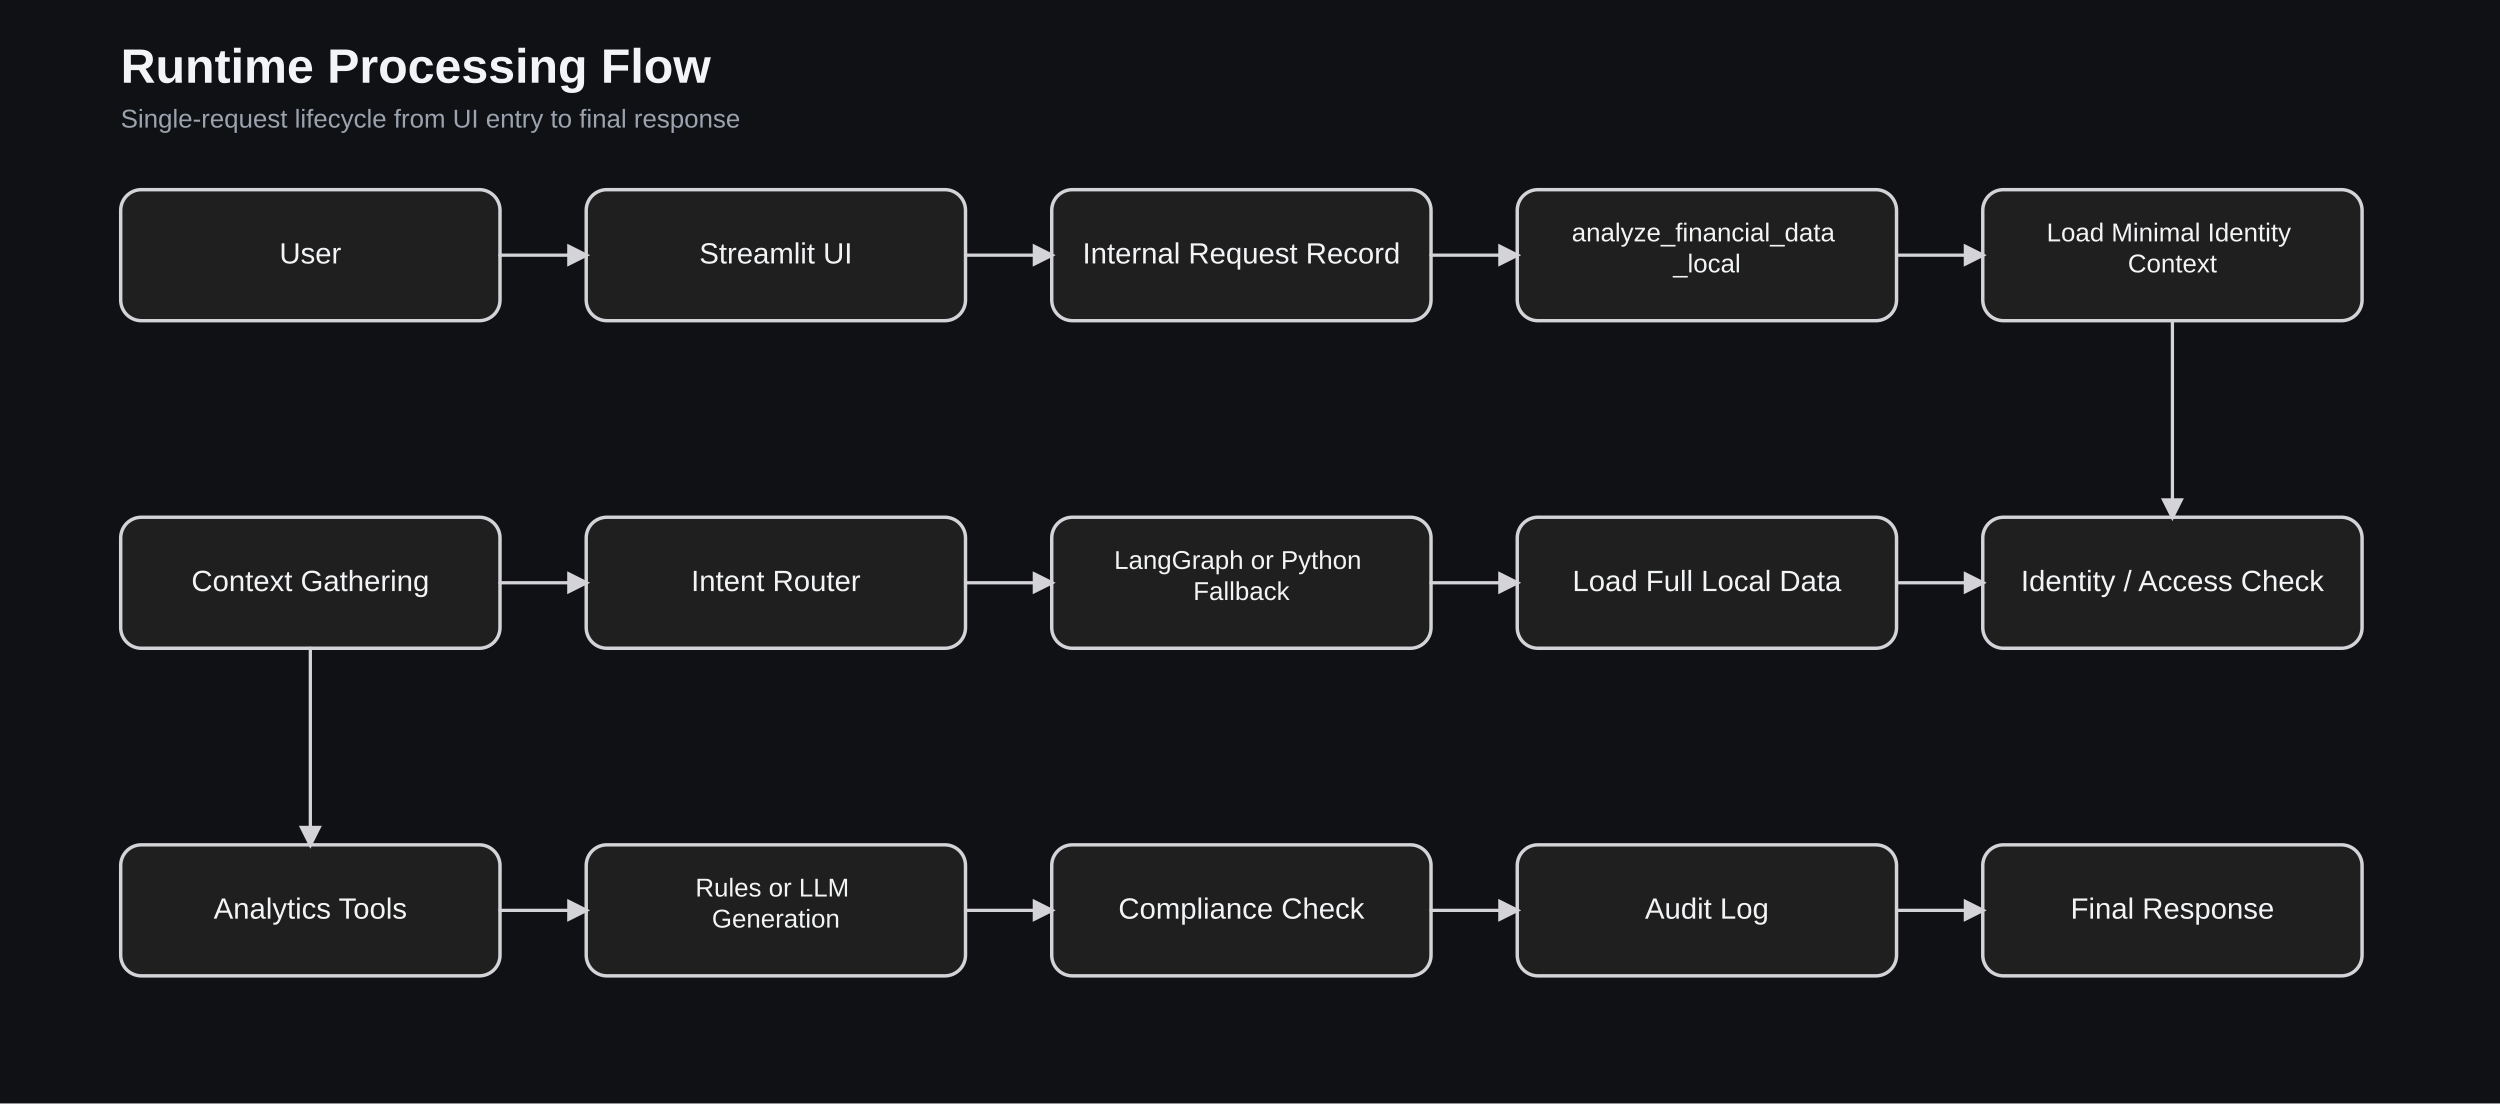
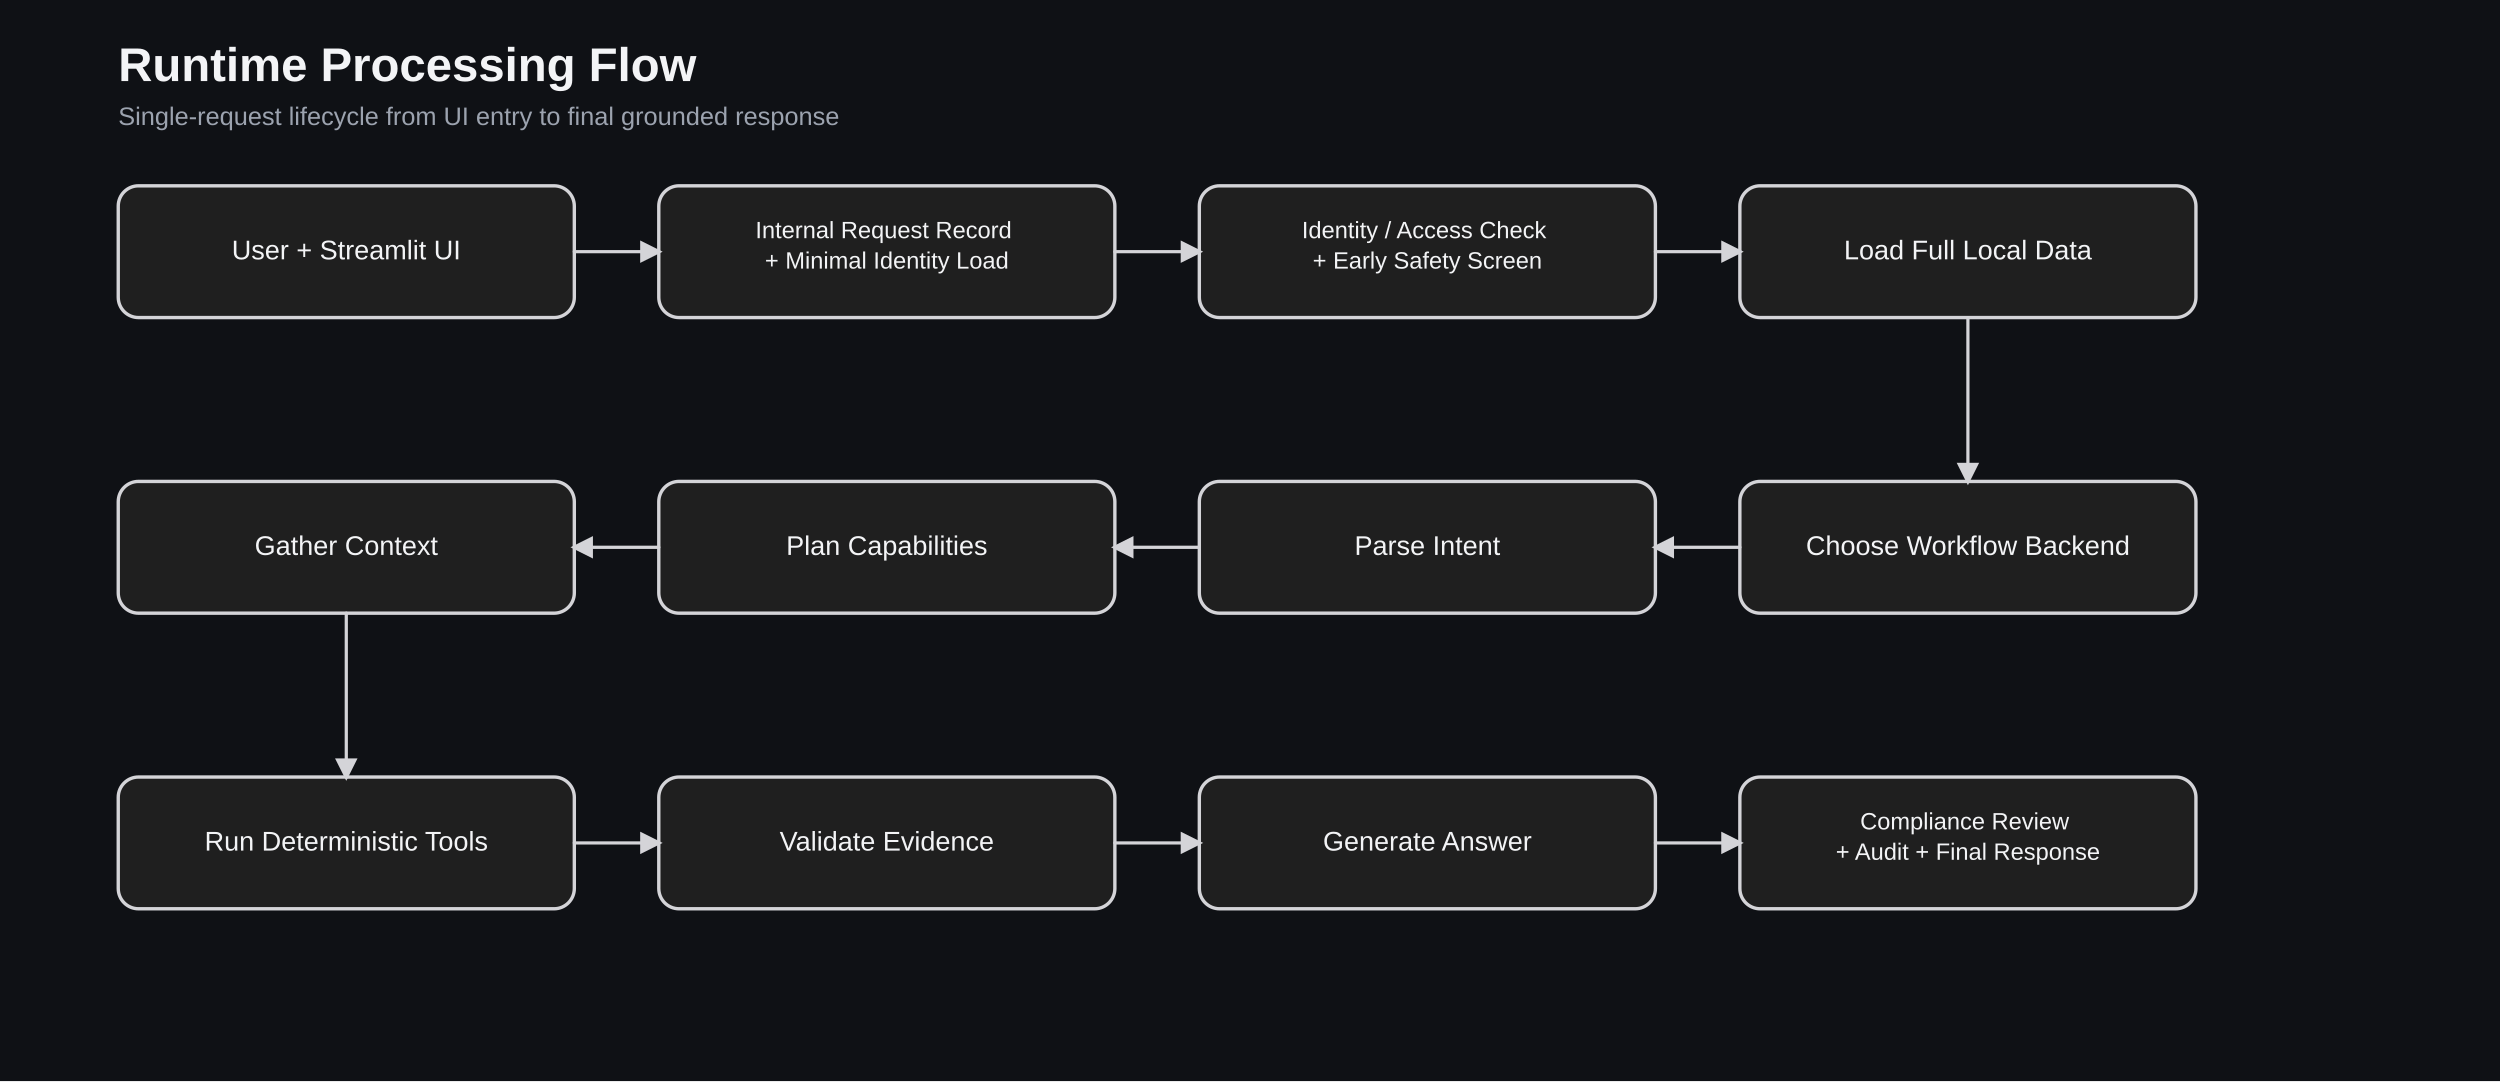
- <svg xmlns="http://www.w3.org/2000/svg" width="1450" height="640" viewBox="0 0 1450 640" role="img" aria-labelledby="title desc">
+ <svg xmlns="http://www.w3.org/2000/svg" width="1480" height="640" viewBox="0 0 1480 640" role="img" aria-labelledby="title desc">
  <defs>
    <style>
      .bg { fill: #0f1115; }
      .title { fill: #f3f4f6; font-family: Segoe UI, Arial, sans-serif; font-size: 28px; font-weight: 600; }
      .subtitle { fill: #9ca3af; font-family: Segoe UI, Arial, sans-serif; font-size: 15px; }
      .box { fill: #1f1f1f; stroke: #d4d4d8; stroke-width: 2; rx: 12; }
-       .text { fill: #f3f4f6; font-family: Segoe UI, Arial, sans-serif; font-size: 17px; text-anchor: middle; dominant-baseline: middle; }
-       .text-small { fill: #f3f4f6; font-family: Segoe UI, Arial, sans-serif; font-size: 15px; text-anchor: middle; }
+       .text { fill: #f3f4f6; font-family: Segoe UI, Arial, sans-serif; font-size: 16px; text-anchor: middle; dominant-baseline: middle; }
+       .text-small { fill: #f3f4f6; font-family: Segoe UI, Arial, sans-serif; font-size: 14px; text-anchor: middle; }
      .arrow { fill: none; stroke: #d4d4d8; stroke-width: 1.9; stroke-linecap: round; stroke-linejoin: round; marker-end: url(#arrowhead); }
    </style>
    <marker id="arrowhead" markerWidth="7" markerHeight="7" refX="5.8" refY="3.5" orient="auto" markerUnits="strokeWidth">
      <path d="M 0 0 L 7 3.5 L 0 7 z" fill="#d4d4d8" />
    </marker>
  </defs>
-   <rect class="bg" x="0" y="0" width="1450" height="640" />
+   <rect class="bg" width="1480" height="640" />
  <text class="title" x="70" y="48">Runtime Processing Flow</text>
-   <text class="subtitle" x="70" y="74">Single-request lifecycle from UI entry to final response</text>
-   <rect class="box" x="70" y="110" width="220" height="76" />
-   <rect class="box" x="340" y="110" width="220" height="76" />
-   <rect class="box" x="610" y="110" width="220" height="76" />
-   <rect class="box" x="880" y="110" width="220" height="76" />
-   <rect class="box" x="1150" y="110" width="220" height="76" />
-   <text class="text" x="180" y="148">User</text>
-   <text class="text" x="450" y="148">Streamlit UI</text>
-   <text class="text" x="720" y="148">Internal Request Record</text>
-   <text class="text-small" x="990" y="140">
-     <tspan x="990" dy="0">analyze_financial_data</tspan>
-     <tspan x="990" dy="18">_local</tspan>
+   <text class="subtitle" x="70" y="74">Single-request lifecycle from UI entry to final grounded response</text>
+   <rect class="box" x="70" y="110" width="270" height="78" />
+   <rect class="box" x="390" y="110" width="270" height="78" />
+   <rect class="box" x="710" y="110" width="270" height="78" />
+   <rect class="box" x="1030" y="110" width="270" height="78" />
+   <text class="text" x="205" y="149">User + Streamlit UI</text>
+   <text class="text-small" x="525" y="141">
+     <tspan x="525" dy="0">Internal Request Record</tspan>
+     <tspan x="525" dy="18">+ Minimal Identity Load</tspan>
  </text>
-   <text class="text-small" x="1260" y="140">
-     <tspan x="1260" dy="0">Load Minimal Identity</tspan>
-     <tspan x="1260" dy="18">Context</tspan>
+   <text class="text-small" x="845" y="141">
+     <tspan x="845" dy="0">Identity / Access Check</tspan>
+     <tspan x="845" dy="18">+ Early Safety Screen</tspan>
  </text>
-   <rect class="box" x="70" y="300" width="220" height="76" />
-   <rect class="box" x="340" y="300" width="220" height="76" />
-   <rect class="box" x="610" y="300" width="220" height="76" />
-   <rect class="box" x="880" y="300" width="220" height="76" />
-   <rect class="box" x="1150" y="300" width="220" height="76" />
-   <text class="text" x="180" y="338">Context Gathering</text>
-   <text class="text" x="450" y="338">Intent Router</text>
-   <text class="text-small" x="720" y="330">
-     <tspan x="720" dy="0">LangGraph or Python</tspan>
-     <tspan x="720" dy="18">Fallback</tspan>
+   <text class="text" x="1165" y="149">Load Full Local Data</text>
+   <rect class="box" x="1030" y="285" width="270" height="78" />
+   <rect class="box" x="710" y="285" width="270" height="78" />
+   <rect class="box" x="390" y="285" width="270" height="78" />
+   <rect class="box" x="70" y="285" width="270" height="78" />
+   <text class="text" x="1165" y="324">Choose Workflow Backend</text>
+   <text class="text" x="845" y="324">Parse Intent</text>
+   <text class="text" x="525" y="324">Plan Capabilities</text>
+   <text class="text" x="205" y="324">Gather Context</text>
+   <rect class="box" x="70" y="460" width="270" height="78" />
+   <rect class="box" x="390" y="460" width="270" height="78" />
+   <rect class="box" x="710" y="460" width="270" height="78" />
+   <rect class="box" x="1030" y="460" width="270" height="78" />
+   <text class="text" x="205" y="499">Run Deterministic Tools</text>
+   <text class="text" x="525" y="499">Validate Evidence</text>
+   <text class="text" x="845" y="499">Generate Answer</text>
+   <text class="text-small" x="1165" y="491">
+     <tspan x="1165" dy="0">Compliance Review</tspan>
+     <tspan x="1165" dy="18">+ Audit + Final Response</tspan>
  </text>
-   <text class="text" x="990" y="338">Load Full Local Data</text>
-   <text class="text" x="1260" y="338">Identity / Access Check</text>
-   <rect class="box" x="70" y="490" width="220" height="76" />
-   <rect class="box" x="340" y="490" width="220" height="76" />
-   <rect class="box" x="610" y="490" width="220" height="76" />
-   <rect class="box" x="880" y="490" width="220" height="76" />
-   <rect class="box" x="1150" y="490" width="220" height="76" />
-   <text class="text" x="180" y="528">Analytics Tools</text>
-   <text class="text-small" x="450" y="520">
-     <tspan x="450" dy="0">Rules or LLM</tspan>
-     <tspan x="450" dy="18">Generation</tspan>
-   </text>
-   <text class="text" x="720" y="528">Compliance Check</text>
-   <text class="text" x="990" y="528">Audit Log</text>
-   <text class="text" x="1260" y="528">Final Response</text>
-   <path class="arrow" d="M 290 148 L 340 148" />
-   <path class="arrow" d="M 560 148 L 610 148" />
-   <path class="arrow" d="M 830 148 L 880 148" />
-   <path class="arrow" d="M 1100 148 L 1150 148" />
-   <path class="arrow" d="M 1260 186 L 1260 300" />
-   <path class="arrow" d="M 290 338 L 340 338" />
-   <path class="arrow" d="M 560 338 L 610 338" />
-   <path class="arrow" d="M 830 338 L 880 338" />
-   <path class="arrow" d="M 1100 338 L 1150 338" />
-   <path class="arrow" d="M 180 376 L 180 490" />
-   <path class="arrow" d="M 290 528 L 340 528" />
-   <path class="arrow" d="M 560 528 L 610 528" />
-   <path class="arrow" d="M 830 528 L 880 528" />
-   <path class="arrow" d="M 1100 528 L 1150 528" />
+   <path class="arrow" d="M 340 149 L 390 149" />
+   <path class="arrow" d="M 660 149 L 710 149" />
+   <path class="arrow" d="M 980 149 L 1030 149" />
+   <path class="arrow" d="M 1165 188 L 1165 285" />
+   <path class="arrow" d="M 1030 324 L 980 324" />
+   <path class="arrow" d="M 710 324 L 660 324" />
+   <path class="arrow" d="M 390 324 L 340 324" />
+   <path class="arrow" d="M 205 363 L 205 460" />
+   <path class="arrow" d="M 340 499 L 390 499" />
+   <path class="arrow" d="M 660 499 L 710 499" />
+   <path class="arrow" d="M 980 499 L 1030 499" />
</svg>
